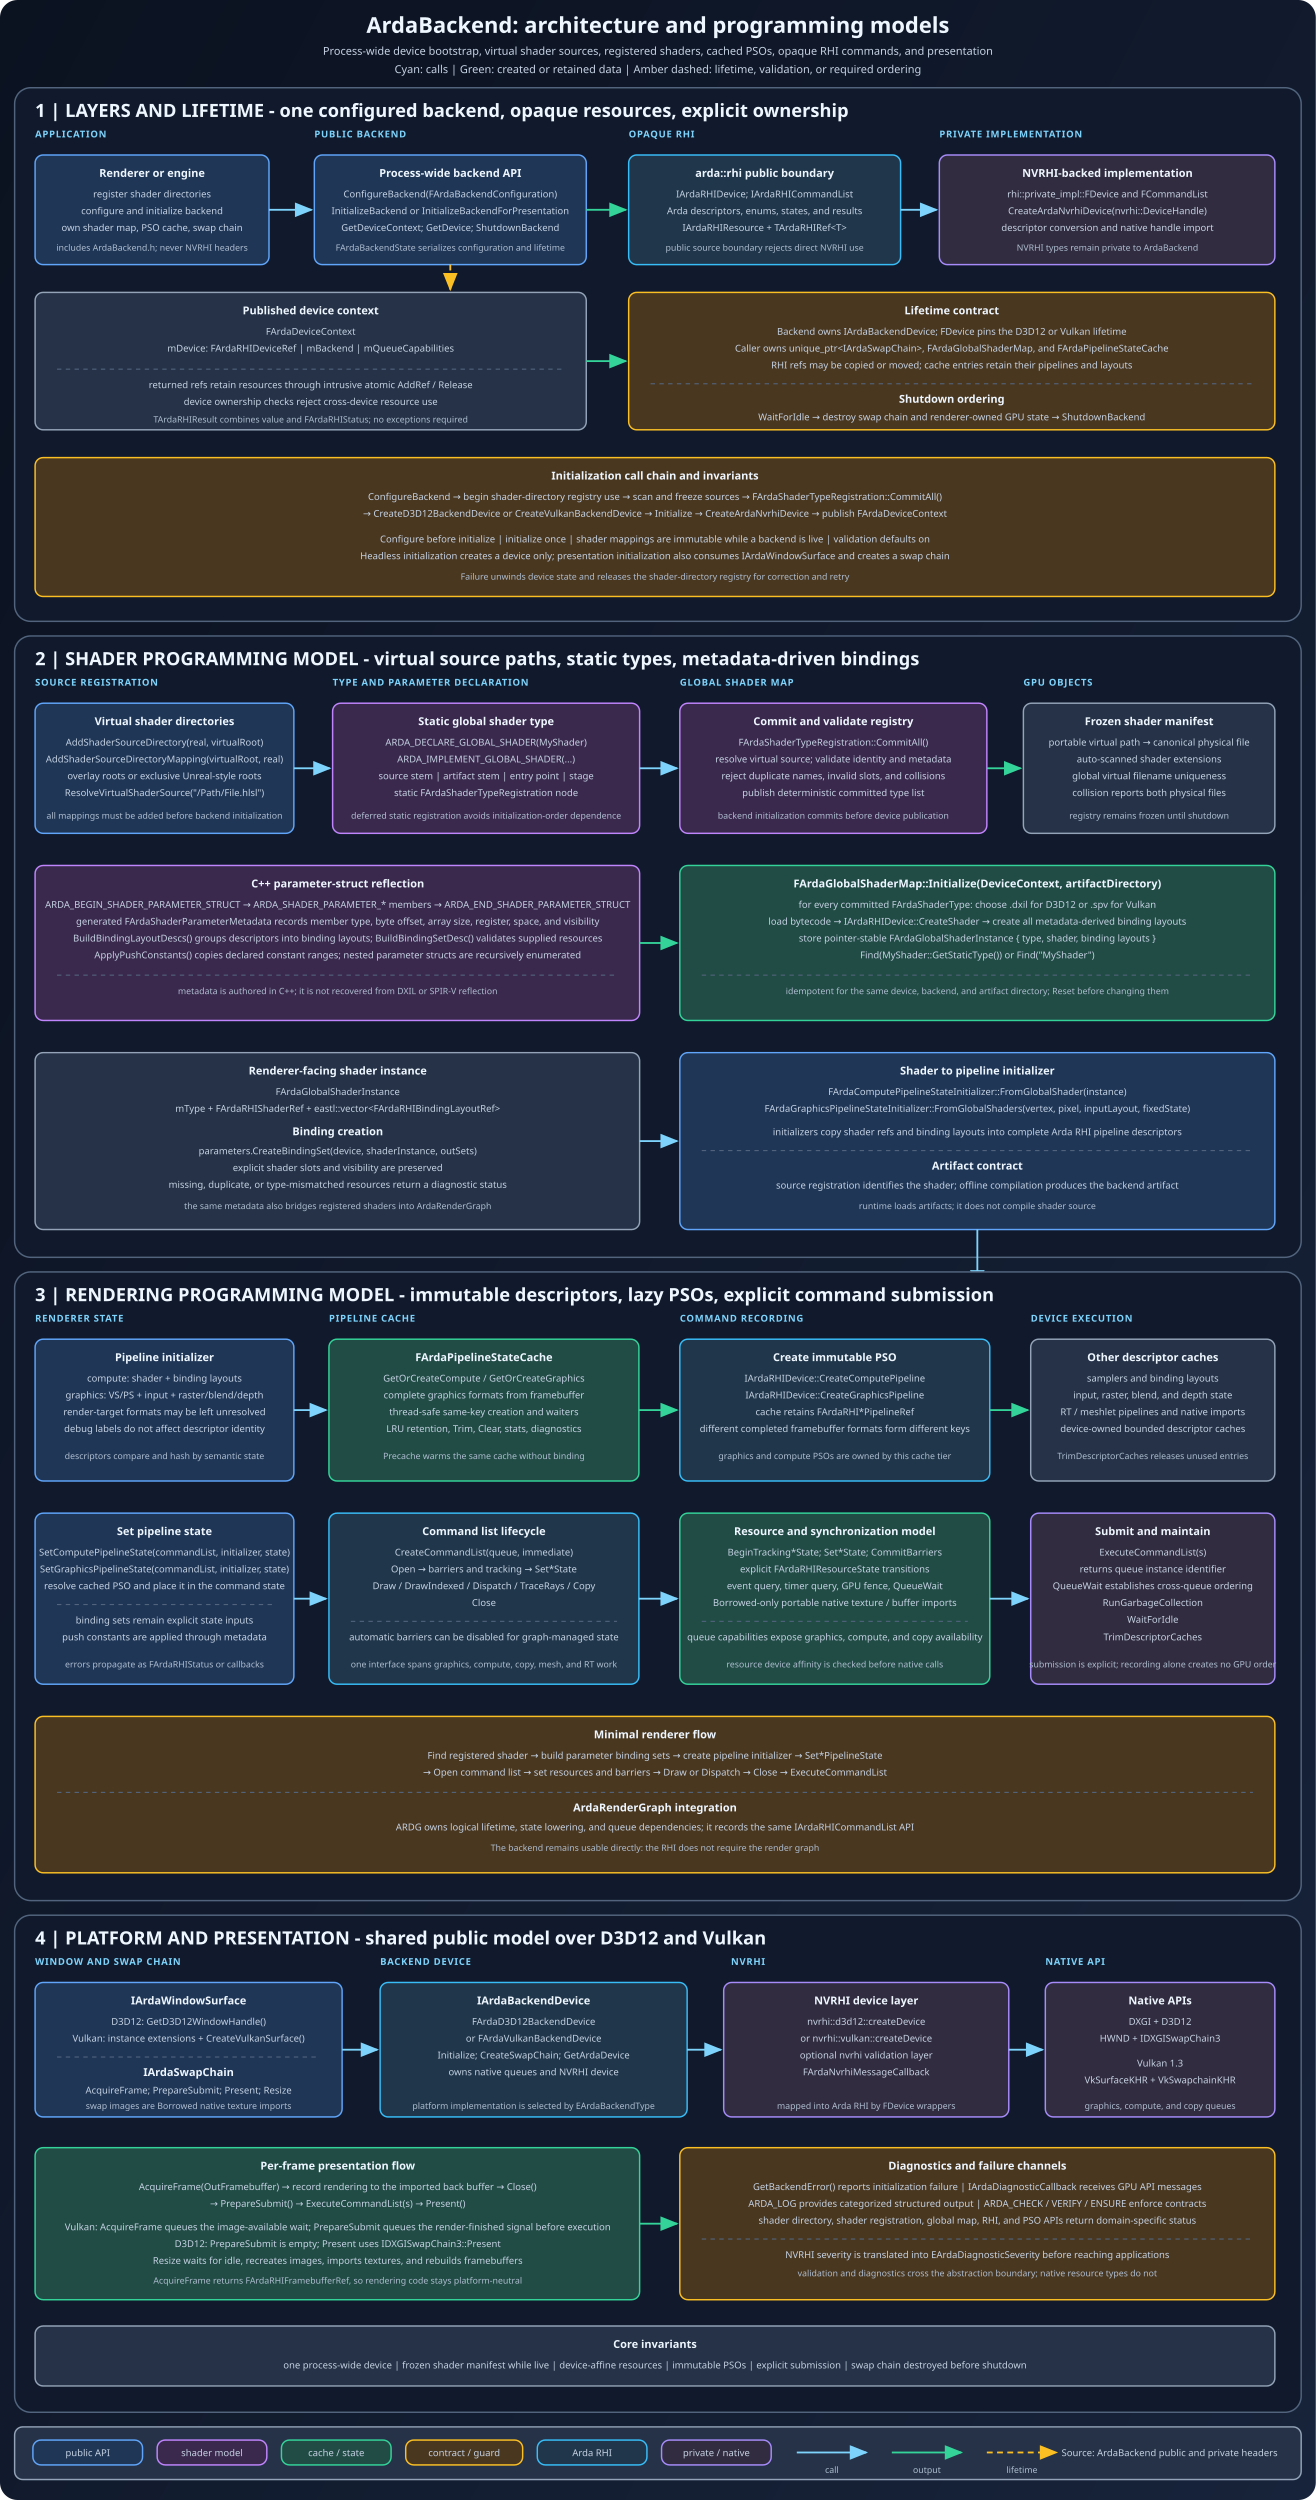
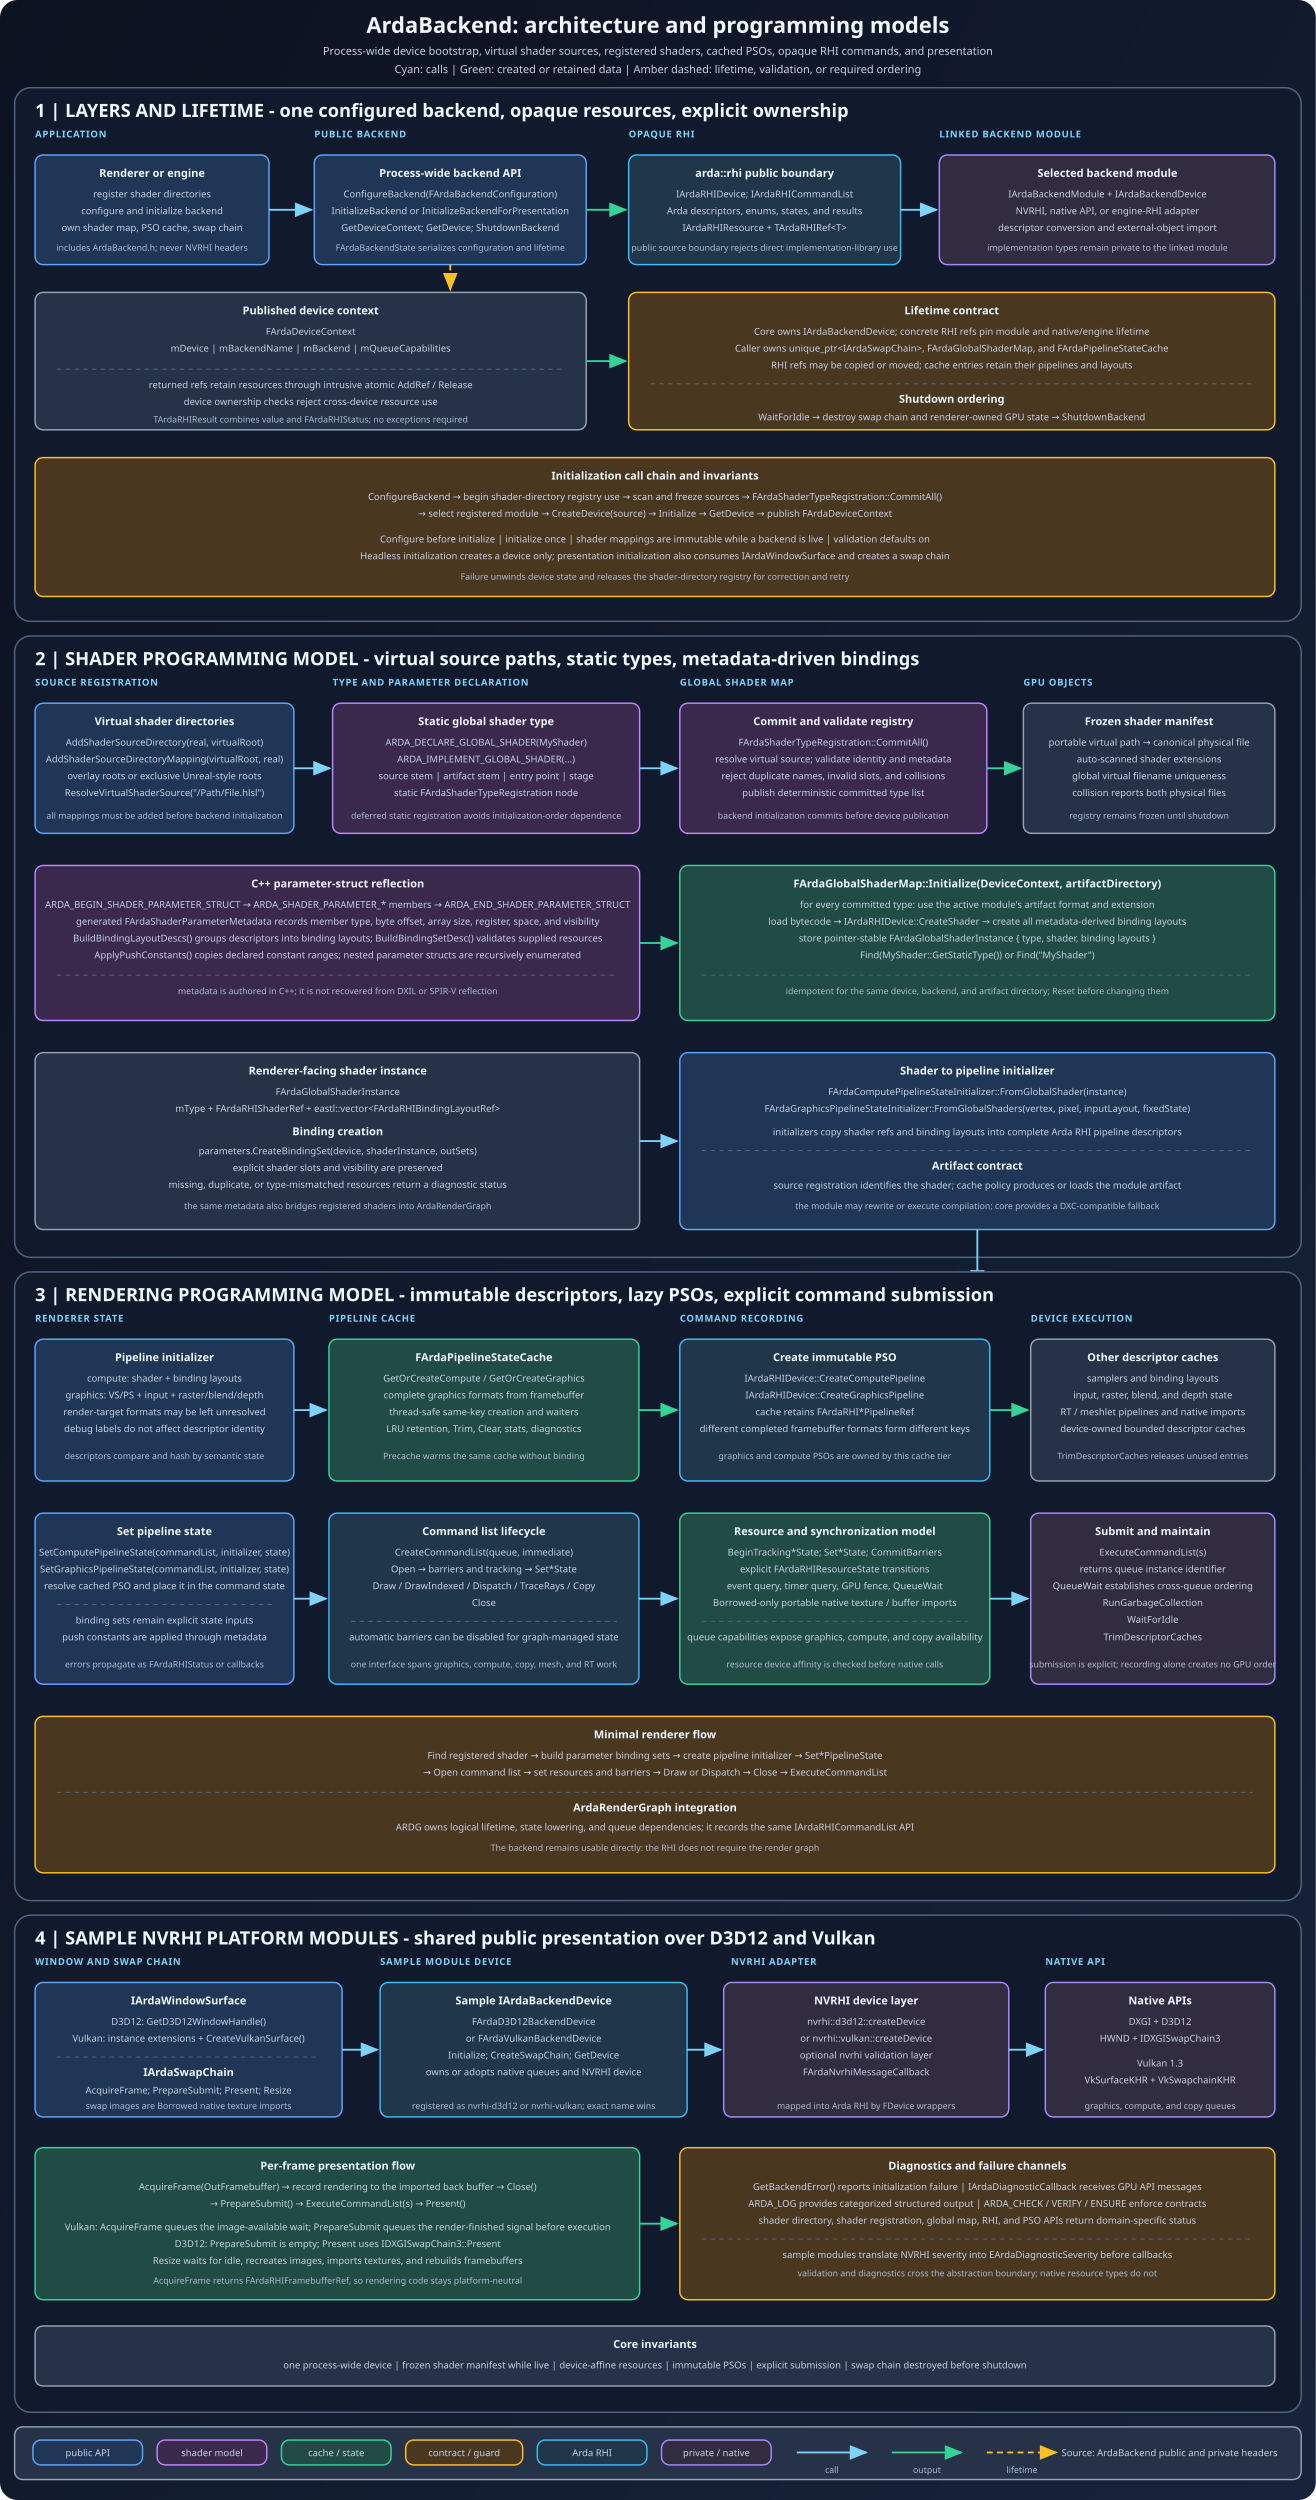
<svg xmlns="http://www.w3.org/2000/svg" width="1800" height="3420" viewBox="0 0 1800 3420" role="img" aria-labelledby="title desc">
  <defs>
    <view id="backend-layers-view" viewBox="20 120 1760 730" />
    <view id="backend-shaders-view" viewBox="20 870 1760 850" />
    <view id="backend-rendering-view" viewBox="20 1740 1760 860" />
    <view id="backend-platform-view" viewBox="20 2620 1760 680" />
    <linearGradient id="bg" x1="0" y1="0" x2="1" y2="1">
      <stop offset="0" stop-color="#0b1220" />
      <stop offset="1" stop-color="#17233a" />
    </linearGradient>
    <marker id="arrow" markerWidth="10" markerHeight="8" refX="9" refY="4" orient="auto">
      <path d="M0,0 L10,4 L0,8 Z" fill="#7dd3fc" />
    </marker>
    <marker id="dataArrow" markerWidth="10" markerHeight="8" refX="9" refY="4" orient="auto">
      <path d="M0,0 L10,4 L0,8 Z" fill="#34d399" />
    </marker>
    <marker id="lifeArrow" markerWidth="10" markerHeight="8" refX="9" refY="4" orient="auto">
      <path d="M0,0 L10,4 L0,8 Z" fill="#fbbf24" />
    </marker>
    <style>
      .stage{rx:22;fill:#101a2c;stroke:#52647d;stroke-width:2}
      .public{rx:11;fill:#1f3656;stroke:#60a5fa;stroke-width:2}
      .shader{rx:11;fill:#3a294d;stroke:#c084fc;stroke-width:2}
      .cache{rx:11;fill:#214b45;stroke:#34d399;stroke-width:2}
      .validation{rx:11;fill:#493720;stroke:#fbbf24;stroke-width:2}
      .data{rx:11;fill:#253247;stroke:#94a3b8;stroke-width:2}
      .device{rx:11;fill:#20364a;stroke:#38bdf8;stroke-width:2}
      .native{rx:11;fill:#312c3f;stroke:#a78bfa;stroke-width:2}
      .title{font:700 30px system-ui,sans-serif;fill:#eef6ff;text-anchor:middle}
      .stageTitle{font:700 25px system-ui,sans-serif;fill:#eef6ff}
      .subtitle{font:15px system-ui,sans-serif;fill:#c5d2e3;text-anchor:middle}
      .label{font:600 15px system-ui,sans-serif;fill:#eef6ff;text-anchor:middle}
      .small{font:13px system-ui,sans-serif;fill:#c5d2e3;text-anchor:middle}
      .tiny{font:12px system-ui,sans-serif;fill:#aebdd0;text-anchor:middle}
      .lane{font:700 13px system-ui,sans-serif;fill:#7dd3fc;letter-spacing:1px}
      .flow{stroke:#7dd3fc;stroke-width:2.5;fill:none;marker-end:url(#arrow)}
      .dataFlow{stroke:#34d399;stroke-width:2.5;fill:none;marker-end:url(#dataArrow)}
      .lifetime{stroke:#fbbf24;stroke-width:2.5;stroke-dasharray:8 6;fill:none;marker-end:url(#lifeArrow)}
      .divider{stroke:#52647d;stroke-width:1.5;stroke-dasharray:6 6}
    </style>
  </defs>
  <rect width="1800" height="3420" rx="24" fill="url(#bg)" />
  <text x="900" y="45" class="title">ArdaBackend: architecture and programming models</text>
  <text x="900" y="75" class="subtitle">Process-wide device bootstrap, virtual shader sources, registered shaders, cached PSOs, opaque RHI commands, and presentation</text>
  <text x="900" y="100" class="subtitle">Cyan: calls | Green: created or retained data | Amber dashed: lifetime, validation, or required ordering</text>
  <g id="backend-layers-stage">
    <rect class="stage" x="20" y="120" width="1760" height="730" />
    <text x="48" y="160" class="stageTitle">1 | LAYERS AND LIFETIME - one configured backend, opaque resources, explicit ownership</text>
    <text x="48" y="188" class="lane">APPLICATION</text>
    <text x="430" y="188" class="lane">PUBLIC BACKEND</text>
    <text x="860" y="188" class="lane">OPAQUE RHI</text>
-     <text x="1285" y="188" class="lane">PRIVATE IMPLEMENTATION</text>
+     <text x="1285" y="188" class="lane">LINKED BACKEND MODULE</text>
    <rect class="public" x="48" y="212" width="320" height="150" />
    <text x="208" y="242" class="label">Renderer or engine</text>
    <text x="208" y="270" class="small">register shader directories</text>
    <text x="208" y="293" class="small">configure and initialize backend</text>
    <text x="208" y="316" class="small">own shader map, PSO cache, swap chain</text>
    <text x="208" y="343" class="tiny">includes ArdaBackend.h; never NVRHI headers</text>
    <path class="flow" d="M368 287 H426" />
    <rect class="public" x="430" y="212" width="372" height="150" />
    <text x="616" y="242" class="label">Process-wide backend API</text>
    <text x="616" y="270" class="small">ConfigureBackend(FArdaBackendConfiguration)</text>
    <text x="616" y="293" class="small">InitializeBackend or InitializeBackendForPresentation</text>
    <text x="616" y="316" class="small">GetDeviceContext; GetDevice; ShutdownBackend</text>
    <text x="616" y="343" class="tiny">FArdaBackendState serializes configuration and lifetime</text>
    <path class="dataFlow" d="M802 287 H856" />
    <rect class="device" x="860" y="212" width="372" height="150" />
    <text x="1046" y="242" class="label">arda::rhi public boundary</text>
    <text x="1046" y="270" class="small">IArdaRHIDevice; IArdaRHICommandList</text>
    <text x="1046" y="293" class="small">Arda descriptors, enums, states, and results</text>
    <text x="1046" y="316" class="small">IArdaRHIResource + TArdaRHIRef&lt;T&gt;</text>
-     <text x="1046" y="343" class="tiny">public source boundary rejects direct NVRHI use</text>
+     <text x="1046" y="343" class="tiny">public source boundary rejects direct implementation-library use</text>
    <path class="flow" d="M1232 287 H1281" />
    <rect class="native" x="1285" y="212" width="459" height="150" />
-     <text x="1515" y="242" class="label">NVRHI-backed implementation</text>
-     <text x="1515" y="270" class="small">rhi::private_impl::FDevice and FCommandList</text>
-     <text x="1515" y="293" class="small">CreateArdaNvrhiDevice(nvrhi::DeviceHandle)</text>
-     <text x="1515" y="316" class="small">descriptor conversion and native handle import</text>
-     <text x="1515" y="343" class="tiny">NVRHI types remain private to ArdaBackend</text>
+     <text x="1515" y="242" class="label">Selected backend module</text>
+     <text x="1515" y="270" class="small">IArdaBackendModule + IArdaBackendDevice</text>
+     <text x="1515" y="293" class="small">NVRHI, native API, or engine-RHI adapter</text>
+     <text x="1515" y="316" class="small">descriptor conversion and external-object import</text>
+     <text x="1515" y="343" class="tiny">implementation types remain private to the linked module</text>
    <rect class="data" x="48" y="400" width="754" height="188" />
    <text x="425" y="430" class="label">Published device context</text>
    <text x="425" y="458" class="small">FArdaDeviceContext</text>
-     <text x="425" y="481" class="small">mDevice: FArdaRHIDeviceRef | mBackend | mQueueCapabilities</text>
+     <text x="425" y="481" class="small">mDevice | mBackendName | mBackend | mQueueCapabilities</text>
    <line x1="78" y1="505" x2="772" y2="505" class="divider" />
    <text x="425" y="531" class="small">returned refs retain resources through intrusive atomic AddRef / Release</text>
    <text x="425" y="554" class="small">device ownership checks reject cross-device resource use</text>
    <text x="425" y="578" class="tiny">TArdaRHIResult combines value and FArdaRHIStatus; no exceptions required</text>
    <path class="dataFlow" d="M802 494 H856" />
    <rect class="validation" x="860" y="400" width="884" height="188" />
    <text x="1302" y="430" class="label">Lifetime contract</text>
-     <text x="1302" y="458" class="small">Backend owns IArdaBackendDevice; FDevice pins the D3D12 or Vulkan lifetime</text>
+     <text x="1302" y="458" class="small">Core owns IArdaBackendDevice; concrete RHI refs pin module and native/engine lifetime</text>
    <text x="1302" y="481" class="small">Caller owns unique_ptr&lt;IArdaSwapChain&gt;, FArdaGlobalShaderMap, and FArdaPipelineStateCache</text>
    <text x="1302" y="504" class="small">RHI refs may be copied or moved; cache entries retain their pipelines and layouts</text>
    <line x1="890" y1="525" x2="1714" y2="525" class="divider" />
    <text x="1302" y="551" class="label">Shutdown ordering</text>
    <text x="1302" y="575" class="small">WaitForIdle → destroy swap chain and renderer-owned GPU state → ShutdownBackend</text>
    <rect class="validation" x="48" y="626" width="1696" height="190" />
    <text x="896" y="656" class="label">Initialization call chain and invariants</text>
    <text x="896" y="684" class="small">ConfigureBackend → begin shader-directory registry use → scan and freeze sources → FArdaShaderTypeRegistration::CommitAll()</text>
-     <text x="896" y="707" class="small">→ CreateD3D12BackendDevice or CreateVulkanBackendDevice → Initialize → CreateArdaNvrhiDevice → publish FArdaDeviceContext</text>
+     <text x="896" y="707" class="small">→ select registered module → CreateDevice(source) → Initialize → GetDevice → publish FArdaDeviceContext</text>
    <text x="896" y="742" class="small">Configure before initialize | initialize once | shader mappings are immutable while a backend is live | validation defaults on</text>
    <text x="896" y="765" class="small">Headless initialization creates a device only; presentation initialization also consumes IArdaWindowSurface and creates a swap chain</text>
    <text x="896" y="793" class="tiny">Failure unwinds device state and releases the shader-directory registry for correction and retry</text>
    <path class="lifetime" d="M616 362 V396" />
  </g>
  <g id="backend-shaders-stage">
    <rect class="stage" x="20" y="870" width="1760" height="850" />
    <text x="48" y="910" class="stageTitle">2 | SHADER PROGRAMMING MODEL - virtual source paths, static types, metadata-driven bindings</text>
    <text x="48" y="938" class="lane">SOURCE REGISTRATION</text>
    <text x="455" y="938" class="lane">TYPE AND PARAMETER DECLARATION</text>
    <text x="930" y="938" class="lane">GLOBAL SHADER MAP</text>
    <text x="1400" y="938" class="lane">GPU OBJECTS</text>
    <rect class="public" x="48" y="962" width="354" height="178" />
    <text x="225" y="992" class="label">Virtual shader directories</text>
    <text x="225" y="1020" class="small">AddShaderSourceDirectory(real, virtualRoot)</text>
    <text x="225" y="1043" class="small">AddShaderSourceDirectoryMapping(virtualRoot, real)</text>
    <text x="225" y="1066" class="small">overlay roots or exclusive Unreal-style roots</text>
    <text x="225" y="1089" class="small">ResolveVirtualShaderSource("/Path/File.hlsl")</text>
    <text x="225" y="1120" class="tiny">all mappings must be added before backend initialization</text>
    <path class="flow" d="M402 1051 H451" />
    <rect class="shader" x="455" y="962" width="420" height="178" />
    <text x="665" y="992" class="label">Static global shader type</text>
    <text x="665" y="1020" class="small">ARDA_DECLARE_GLOBAL_SHADER(MyShader)</text>
    <text x="665" y="1043" class="small">ARDA_IMPLEMENT_GLOBAL_SHADER(...)</text>
    <text x="665" y="1066" class="small">source stem | artifact stem | entry point | stage</text>
    <text x="665" y="1089" class="small">static FArdaShaderTypeRegistration node</text>
    <text x="665" y="1120" class="tiny">deferred static registration avoids initialization-order dependence</text>
    <path class="flow" d="M875 1051 H926" />
    <rect class="shader" x="930" y="962" width="420" height="178" />
    <text x="1140" y="992" class="label">Commit and validate registry</text>
    <text x="1140" y="1020" class="small">FArdaShaderTypeRegistration::CommitAll()</text>
    <text x="1140" y="1043" class="small">resolve virtual source; validate identity and metadata</text>
    <text x="1140" y="1066" class="small">reject duplicate names, invalid slots, and collisions</text>
    <text x="1140" y="1089" class="small">publish deterministic committed type list</text>
    <text x="1140" y="1120" class="tiny">backend initialization commits before device publication</text>
    <path class="dataFlow" d="M1350 1051 H1396" />
    <rect class="data" x="1400" y="962" width="344" height="178" />
    <text x="1572" y="992" class="label">Frozen shader manifest</text>
    <text x="1572" y="1020" class="small">portable virtual path → canonical physical file</text>
    <text x="1572" y="1043" class="small">auto-scanned shader extensions</text>
    <text x="1572" y="1066" class="small">global virtual filename uniqueness</text>
    <text x="1572" y="1089" class="small">collision reports both physical files</text>
    <text x="1572" y="1120" class="tiny">registry remains frozen until shutdown</text>
    <rect class="shader" x="48" y="1184" width="827" height="212" />
    <text x="462" y="1214" class="label">C++ parameter-struct reflection</text>
    <text x="462" y="1242" class="small">ARDA_BEGIN_SHADER_PARAMETER_STRUCT → ARDA_SHADER_PARAMETER_* members → ARDA_END_SHADER_PARAMETER_STRUCT</text>
    <text x="462" y="1265" class="small">generated FArdaShaderParameterMetadata records member type, byte offset, array size, register, space, and visibility</text>
    <text x="462" y="1288" class="small">BuildBindingLayoutDescs() groups descriptors into binding layouts; BuildBindingSetDesc() validates supplied resources</text>
    <text x="462" y="1311" class="small">ApplyPushConstants() copies declared constant ranges; nested parameter structs are recursively enumerated</text>
    <line x1="78" y1="1334" x2="845" y2="1334" class="divider" />
    <text x="462" y="1360" class="tiny">metadata is authored in C++; it is not recovered from DXIL or SPIR-V reflection</text>
    <path class="dataFlow" d="M875 1290 H926" />
    <rect class="cache" x="930" y="1184" width="814" height="212" />
    <text x="1337" y="1214" class="label">FArdaGlobalShaderMap::Initialize(DeviceContext, artifactDirectory)</text>
-     <text x="1337" y="1242" class="small">for every committed FArdaShaderType: choose .dxil for D3D12 or .spv for Vulkan</text>
+     <text x="1337" y="1242" class="small">for every committed type: use the active module's artifact format and extension</text>
    <text x="1337" y="1265" class="small">load bytecode → IArdaRHIDevice::CreateShader → create all metadata-derived binding layouts</text>
    <text x="1337" y="1288" class="small">store pointer-stable FArdaGlobalShaderInstance { type, shader, binding layouts }</text>
    <text x="1337" y="1311" class="small">Find(MyShader::GetStaticType()) or Find("MyShader")</text>
    <line x1="960" y1="1334" x2="1714" y2="1334" class="divider" />
    <text x="1337" y="1360" class="tiny">idempotent for the same device, backend, and artifact directory; Reset before changing them</text>
    <rect class="data" x="48" y="1440" width="827" height="242" />
    <text x="462" y="1470" class="label">Renderer-facing shader instance</text>
    <text x="462" y="1498" class="small">FArdaGlobalShaderInstance</text>
    <text x="462" y="1521" class="small">mType + FArdaRHIShaderRef + eastl::vector&lt;FArdaRHIBindingLayoutRef&gt;</text>
    <text x="462" y="1553" class="label">Binding creation</text>
    <text x="462" y="1579" class="small">parameters.CreateBindingSet(device, shaderInstance, outSets)</text>
    <text x="462" y="1602" class="small">explicit shader slots and visibility are preserved</text>
    <text x="462" y="1625" class="small">missing, duplicate, or type-mismatched resources return a diagnostic status</text>
    <text x="462" y="1654" class="tiny">the same metadata also bridges registered shaders into ArdaRenderGraph</text>
    <path class="flow" d="M875 1561 H926" />
    <rect class="public" x="930" y="1440" width="814" height="242" />
    <text x="1337" y="1470" class="label">Shader to pipeline initializer</text>
    <text x="1337" y="1498" class="small">FArdaComputePipelineStateInitializer::FromGlobalShader(instance)</text>
    <text x="1337" y="1521" class="small">FArdaGraphicsPipelineStateInitializer::FromGlobalShaders(vertex, pixel, inputLayout, fixedState)</text>
    <text x="1337" y="1553" class="small">initializers copy shader refs and binding layouts into complete Arda RHI pipeline descriptors</text>
    <line x1="960" y1="1574" x2="1714" y2="1574" class="divider" />
    <text x="1337" y="1600" class="label">Artifact contract</text>
-     <text x="1337" y="1626" class="small">source registration identifies the shader; offline compilation produces the backend artifact</text>
-     <text x="1337" y="1654" class="tiny">runtime loads artifacts; it does not compile shader source</text>
+     <text x="1337" y="1626" class="small">source registration identifies the shader; cache policy produces or loads the module artifact</text>
+     <text x="1337" y="1654" class="tiny">the module may rewrite or execute compilation; core provides a DXC-compatible fallback</text>
    <path class="flow" d="M1337 1682 V1760" />
  </g>
  <g id="backend-rendering-stage">
    <rect class="stage" x="20" y="1740" width="1760" height="860" />
    <text x="48" y="1780" class="stageTitle">3 | RENDERING PROGRAMMING MODEL - immutable descriptors, lazy PSOs, explicit command submission</text>
    <text x="48" y="1808" class="lane">RENDERER STATE</text>
    <text x="450" y="1808" class="lane">PIPELINE CACHE</text>
    <text x="930" y="1808" class="lane">COMMAND RECORDING</text>
    <text x="1410" y="1808" class="lane">DEVICE EXECUTION</text>
    <rect class="public" x="48" y="1832" width="354" height="194" />
    <text x="225" y="1862" class="label">Pipeline initializer</text>
    <text x="225" y="1890" class="small">compute: shader + binding layouts</text>
    <text x="225" y="1913" class="small">graphics: VS/PS + input + raster/blend/depth</text>
    <text x="225" y="1936" class="small">render-target formats may be left unresolved</text>
    <text x="225" y="1959" class="small">debug labels do not affect descriptor identity</text>
    <text x="225" y="1996" class="tiny">descriptors compare and hash by semantic state</text>
    <path class="flow" d="M402 1929 H446" />
    <rect class="cache" x="450" y="1832" width="424" height="194" />
    <text x="662" y="1862" class="label">FArdaPipelineStateCache</text>
    <text x="662" y="1890" class="small">GetOrCreateCompute / GetOrCreateGraphics</text>
    <text x="662" y="1913" class="small">complete graphics formats from framebuffer</text>
    <text x="662" y="1936" class="small">thread-safe same-key creation and waiters</text>
    <text x="662" y="1959" class="small">LRU retention, Trim, Clear, stats, diagnostics</text>
    <text x="662" y="1996" class="tiny">Precache warms the same cache without binding</text>
    <path class="dataFlow" d="M874 1929 H926" />
    <rect class="device" x="930" y="1832" width="424" height="194" />
    <text x="1142" y="1862" class="label">Create immutable PSO</text>
    <text x="1142" y="1890" class="small">IArdaRHIDevice::CreateComputePipeline</text>
    <text x="1142" y="1913" class="small">IArdaRHIDevice::CreateGraphicsPipeline</text>
    <text x="1142" y="1936" class="small">cache retains FArdaRHI*PipelineRef</text>
    <text x="1142" y="1959" class="small">different completed framebuffer formats form different keys</text>
    <text x="1142" y="1996" class="tiny">graphics and compute PSOs are owned by this cache tier</text>
    <path class="dataFlow" d="M1354 1929 H1406" />
    <rect class="data" x="1410" y="1832" width="334" height="194" />
    <text x="1577" y="1862" class="label">Other descriptor caches</text>
    <text x="1577" y="1890" class="small">samplers and binding layouts</text>
    <text x="1577" y="1913" class="small">input, raster, blend, and depth state</text>
    <text x="1577" y="1936" class="small">RT / meshlet pipelines and native imports</text>
    <text x="1577" y="1959" class="small">device-owned bounded descriptor caches</text>
    <text x="1577" y="1996" class="tiny">TrimDescriptorCaches releases unused entries</text>
    <rect class="public" x="48" y="2070" width="354" height="234" />
    <text x="225" y="2100" class="label">Set pipeline state</text>
    <text x="225" y="2128" class="small">SetComputePipelineState(commandList, initializer, state)</text>
    <text x="225" y="2151" class="small">SetGraphicsPipelineState(commandList, initializer, state)</text>
    <text x="225" y="2174" class="small">resolve cached PSO and place it in the command state</text>
    <line x1="78" y1="2195" x2="372" y2="2195" class="divider" />
    <text x="225" y="2221" class="small">binding sets remain explicit state inputs</text>
    <text x="225" y="2244" class="small">push constants are applied through metadata</text>
    <text x="225" y="2281" class="tiny">errors propagate as FArdaRHIStatus or callbacks</text>
    <path class="flow" d="M402 2187 H446" />
    <rect class="device" x="450" y="2070" width="424" height="234" />
    <text x="662" y="2100" class="label">Command list lifecycle</text>
    <text x="662" y="2128" class="small">CreateCommandList(queue, immediate)</text>
    <text x="662" y="2151" class="small">Open → barriers and tracking → Set*State</text>
    <text x="662" y="2174" class="small">Draw / DrawIndexed / Dispatch / TraceRays / Copy</text>
    <text x="662" y="2197" class="small">Close</text>
    <line x1="480" y1="2218" x2="844" y2="2218" class="divider" />
    <text x="662" y="2244" class="small">automatic barriers can be disabled for graph-managed state</text>
    <text x="662" y="2281" class="tiny">one interface spans graphics, compute, copy, mesh, and RT work</text>
    <path class="flow" d="M874 2187 H926" />
    <rect class="cache" x="930" y="2070" width="424" height="234" />
    <text x="1142" y="2100" class="label">Resource and synchronization model</text>
    <text x="1142" y="2128" class="small">BeginTracking*State; Set*State; CommitBarriers</text>
    <text x="1142" y="2151" class="small">explicit FArdaRHIResourceState transitions</text>
    <text x="1142" y="2174" class="small">event query, timer query, GPU fence, QueueWait</text>
    <text x="1142" y="2197" class="small">Borrowed-only portable native texture / buffer imports</text>
    <line x1="960" y1="2218" x2="1324" y2="2218" class="divider" />
    <text x="1142" y="2244" class="small">queue capabilities expose graphics, compute, and copy availability</text>
    <text x="1142" y="2281" class="tiny">resource device affinity is checked before native calls</text>
    <path class="flow" d="M1354 2187 H1406" />
    <rect class="native" x="1410" y="2070" width="334" height="234" />
    <text x="1577" y="2100" class="label">Submit and maintain</text>
    <text x="1577" y="2128" class="small">ExecuteCommandList(s)</text>
    <text x="1577" y="2151" class="small">returns queue instance identifier</text>
    <text x="1577" y="2174" class="small">QueueWait establishes cross-queue ordering</text>
    <text x="1577" y="2197" class="small">RunGarbageCollection</text>
    <text x="1577" y="2220" class="small">WaitForIdle</text>
    <text x="1577" y="2244" class="small">TrimDescriptorCaches</text>
    <text x="1577" y="2281" class="tiny">submission is explicit; recording alone creates no GPU order</text>
    <rect class="validation" x="48" y="2348" width="1696" height="214" />
    <text x="896" y="2378" class="label">Minimal renderer flow</text>
    <text x="896" y="2406" class="small">Find registered shader → build parameter binding sets → create pipeline initializer → Set*PipelineState</text>
    <text x="896" y="2429" class="small">→ Open command list → set resources and barriers → Draw or Dispatch → Close → ExecuteCommandList</text>
    <line x1="78" y1="2452" x2="1714" y2="2452" class="divider" />
    <text x="896" y="2478" class="label">ArdaRenderGraph integration</text>
    <text x="896" y="2504" class="small">ARDG owns logical lifetime, state lowering, and queue dependencies; it records the same IArdaRHICommandList API</text>
    <text x="896" y="2532" class="tiny">The backend remains usable directly: the RHI does not require the render graph</text>
  </g>
  <g id="backend-platform-stage">
    <rect class="stage" x="20" y="2620" width="1760" height="680" />
-     <text x="48" y="2660" class="stageTitle">4 | PLATFORM AND PRESENTATION - shared public model over D3D12 and Vulkan</text>
+     <text x="48" y="2660" class="stageTitle">4 | SAMPLE NVRHI PLATFORM MODULES - shared public presentation over D3D12 and Vulkan</text>
    <text x="48" y="2688" class="lane">WINDOW AND SWAP CHAIN</text>
-     <text x="520" y="2688" class="lane">BACKEND DEVICE</text>
-     <text x="1000" y="2688" class="lane">NVRHI</text>
+     <text x="520" y="2688" class="lane">SAMPLE MODULE DEVICE</text>
+     <text x="1000" y="2688" class="lane">NVRHI ADAPTER</text>
    <text x="1430" y="2688" class="lane">NATIVE API</text>
    <rect class="public" x="48" y="2712" width="420" height="184" />
    <text x="258" y="2742" class="label">IArdaWindowSurface</text>
    <text x="258" y="2770" class="small">D3D12: GetD3D12WindowHandle()</text>
    <text x="258" y="2793" class="small">Vulkan: instance extensions + CreateVulkanSurface()</text>
    <line x1="78" y1="2814" x2="438" y2="2814" class="divider" />
    <text x="258" y="2840" class="label">IArdaSwapChain</text>
    <text x="258" y="2864" class="small">AcquireFrame; PrepareSubmit; Present; Resize</text>
    <text x="258" y="2885" class="tiny">swap images are Borrowed native texture imports</text>
    <path class="flow" d="M468 2804 H516" />
    <rect class="device" x="520" y="2712" width="420" height="184" />
-     <text x="730" y="2742" class="label">IArdaBackendDevice</text>
+     <text x="730" y="2742" class="label">Sample IArdaBackendDevice</text>
    <text x="730" y="2770" class="small">FArdaD3D12BackendDevice</text>
    <text x="730" y="2793" class="small">or FArdaVulkanBackendDevice</text>
-     <text x="730" y="2816" class="small">Initialize; CreateSwapChain; GetArdaDevice</text>
-     <text x="730" y="2839" class="small">owns native queues and NVRHI device</text>
-     <text x="730" y="2885" class="tiny">platform implementation is selected by EArdaBackendType</text>
+     <text x="730" y="2816" class="small">Initialize; CreateSwapChain; GetDevice</text>
+     <text x="730" y="2839" class="small">owns or adopts native queues and NVRHI device</text>
+     <text x="730" y="2885" class="tiny">registered as nvrhi-d3d12 or nvrhi-vulkan; exact name wins</text>
    <path class="flow" d="M940 2804 H986" />
    <rect class="native" x="990" y="2712" width="390" height="184" />
    <text x="1185" y="2742" class="label">NVRHI device layer</text>
    <text x="1185" y="2770" class="small">nvrhi::d3d12::createDevice</text>
    <text x="1185" y="2793" class="small">or nvrhi::vulkan::createDevice</text>
    <text x="1185" y="2816" class="small">optional nvrhi validation layer</text>
    <text x="1185" y="2839" class="small">FArdaNvrhiMessageCallback</text>
    <text x="1185" y="2885" class="tiny">mapped into Arda RHI by FDevice wrappers</text>
    <path class="flow" d="M1380 2804 H1426" />
    <rect class="native" x="1430" y="2712" width="314" height="184" />
    <text x="1587" y="2742" class="label">Native APIs</text>
    <text x="1587" y="2770" class="small">DXGI + D3D12</text>
    <text x="1587" y="2793" class="small">HWND + IDXGISwapChain3</text>
    <text x="1587" y="2827" class="small">Vulkan 1.3</text>
    <text x="1587" y="2850" class="small">VkSurfaceKHR + VkSwapchainKHR</text>
    <text x="1587" y="2885" class="tiny">graphics, compute, and copy queues</text>
    <rect class="cache" x="48" y="2938" width="827" height="208" />
    <text x="462" y="2968" class="label">Per-frame presentation flow</text>
    <text x="462" y="2996" class="small">AcquireFrame(OutFramebuffer) → record rendering to the imported back buffer → Close()</text>
    <text x="462" y="3019" class="small">→ PrepareSubmit() → ExecuteCommandList(s) → Present()</text>
    <text x="462" y="3051" class="small">Vulkan: AcquireFrame queues the image-available wait; PrepareSubmit queues the render-finished signal before execution</text>
    <text x="462" y="3074" class="small">D3D12: PrepareSubmit is empty; Present uses IDXGISwapChain3::Present</text>
    <text x="462" y="3097" class="small">Resize waits for idle, recreates images, imports textures, and rebuilds framebuffers</text>
    <text x="462" y="3124" class="tiny">AcquireFrame returns FArdaRHIFramebufferRef, so rendering code stays platform-neutral</text>
    <path class="dataFlow" d="M875 3042 H926" />
    <rect class="validation" x="930" y="2938" width="814" height="208" />
    <text x="1337" y="2968" class="label">Diagnostics and failure channels</text>
    <text x="1337" y="2996" class="small">GetBackendError() reports initialization failure | IArdaDiagnosticCallback receives GPU API messages</text>
    <text x="1337" y="3019" class="small">ARDA_LOG provides categorized structured output | ARDA_CHECK / VERIFY / ENSURE enforce contracts</text>
    <text x="1337" y="3042" class="small">shader directory, shader registration, global map, RHI, and PSO APIs return domain-specific status</text>
    <line x1="960" y1="3063" x2="1714" y2="3063" class="divider" />
-     <text x="1337" y="3089" class="small">NVRHI severity is translated into EArdaDiagnosticSeverity before reaching applications</text>
+     <text x="1337" y="3089" class="small">sample modules translate NVRHI severity into EArdaDiagnosticSeverity before callbacks</text>
    <text x="1337" y="3114" class="tiny">validation and diagnostics cross the abstraction boundary; native resource types do not</text>
    <rect class="data" x="48" y="3182" width="1696" height="82" />
    <text x="896" y="3212" class="label">Core invariants</text>
    <text x="896" y="3240" class="small">one process-wide device | frozen shader manifest while live | device-affine resources | immutable PSOs | explicit submission | swap chain destroyed before shutdown</text>
  </g>
  <g id="backend-legend">
    <rect class="data" x="20" y="3320" width="1760" height="72" />
    <rect class="public" x="45" y="3338" width="150" height="34" />
    <text x="120" y="3360" class="small">public API</text>
    <rect class="shader" x="215" y="3338" width="150" height="34" />
    <text x="290" y="3360" class="small">shader model</text>
    <rect class="cache" x="385" y="3338" width="150" height="34" />
    <text x="460" y="3360" class="small">cache / state</text>
    <rect class="validation" x="555" y="3338" width="160" height="34" />
    <text x="635" y="3360" class="small">contract / guard</text>
    <rect class="device" x="735" y="3338" width="150" height="34" />
    <text x="810" y="3360" class="small">Arda RHI</text>
    <rect class="native" x="905" y="3338" width="150" height="34" />
    <text x="980" y="3360" class="small">private / native</text>
    <path class="flow" d="M1090 3355 H1185" />
    <text x="1138" y="3383" class="tiny">call</text>
    <path class="dataFlow" d="M1220 3355 H1315" />
    <text x="1268" y="3383" class="tiny">output</text>
    <path class="lifetime" d="M1350 3355 H1445" />
    <text x="1398" y="3383" class="tiny">lifetime</text>
    <text x="1600" y="3360" class="small">Source: ArdaBackend public and private headers</text>
  </g>
</svg>
